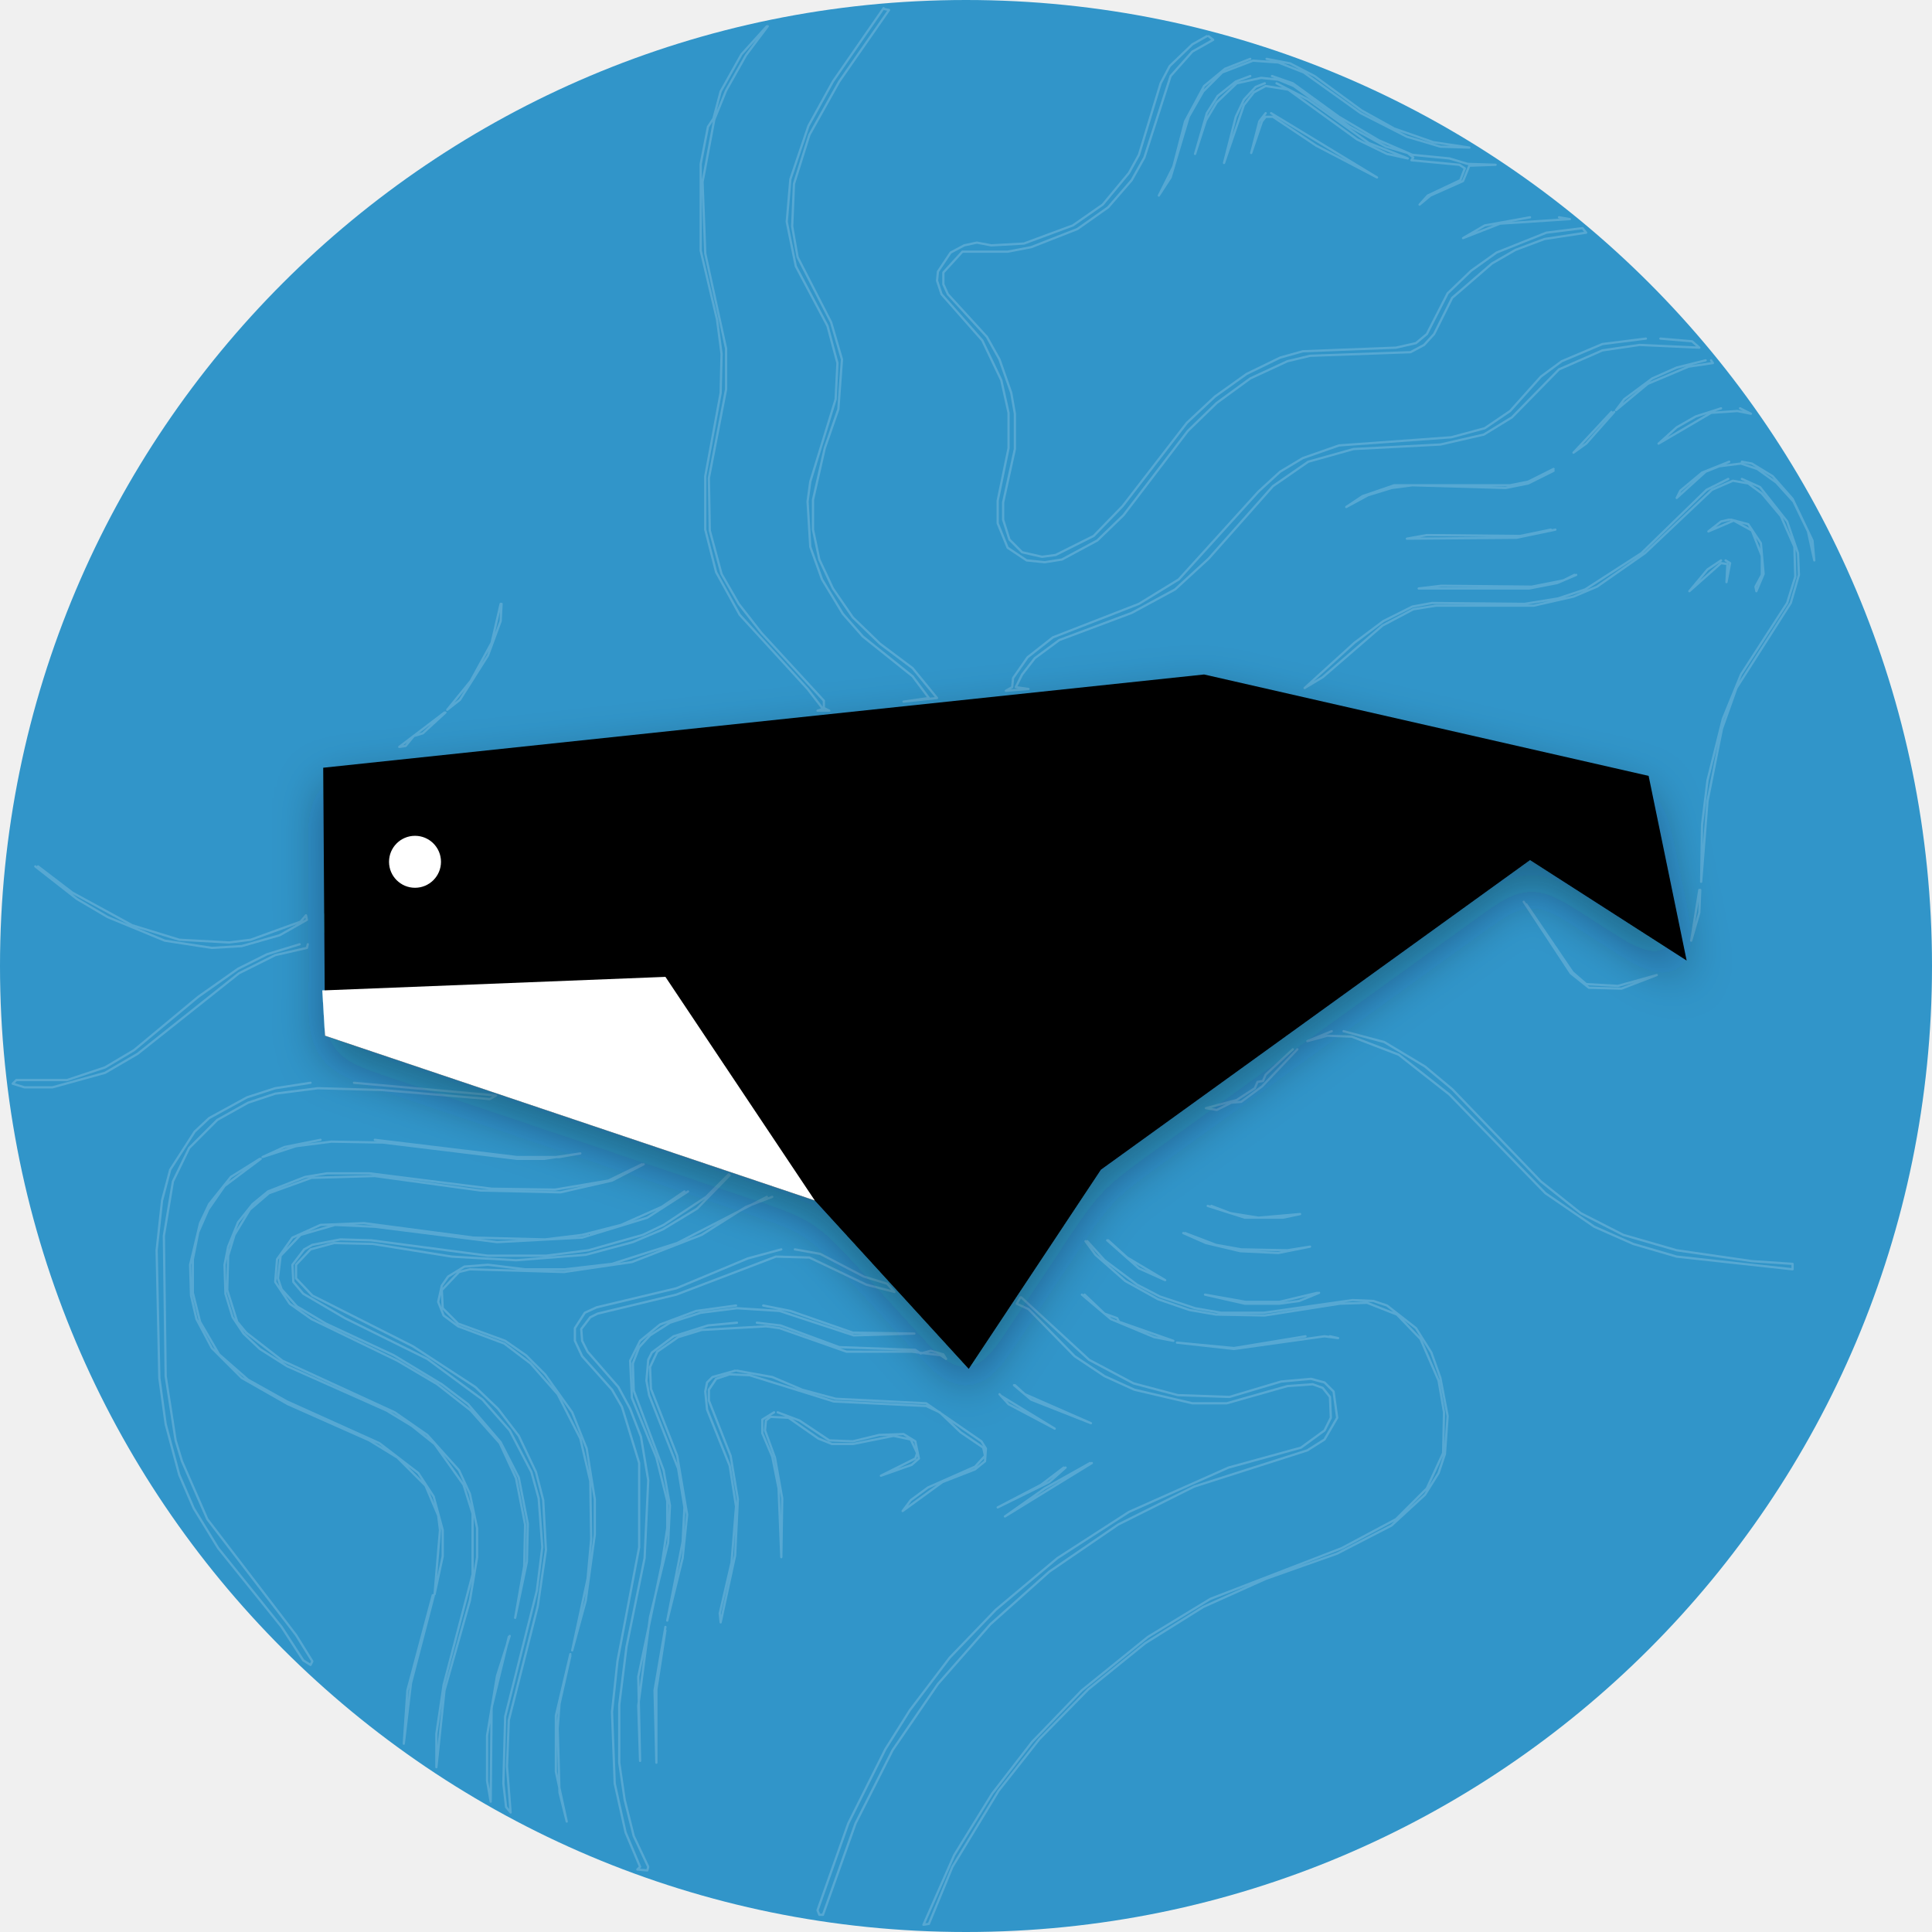
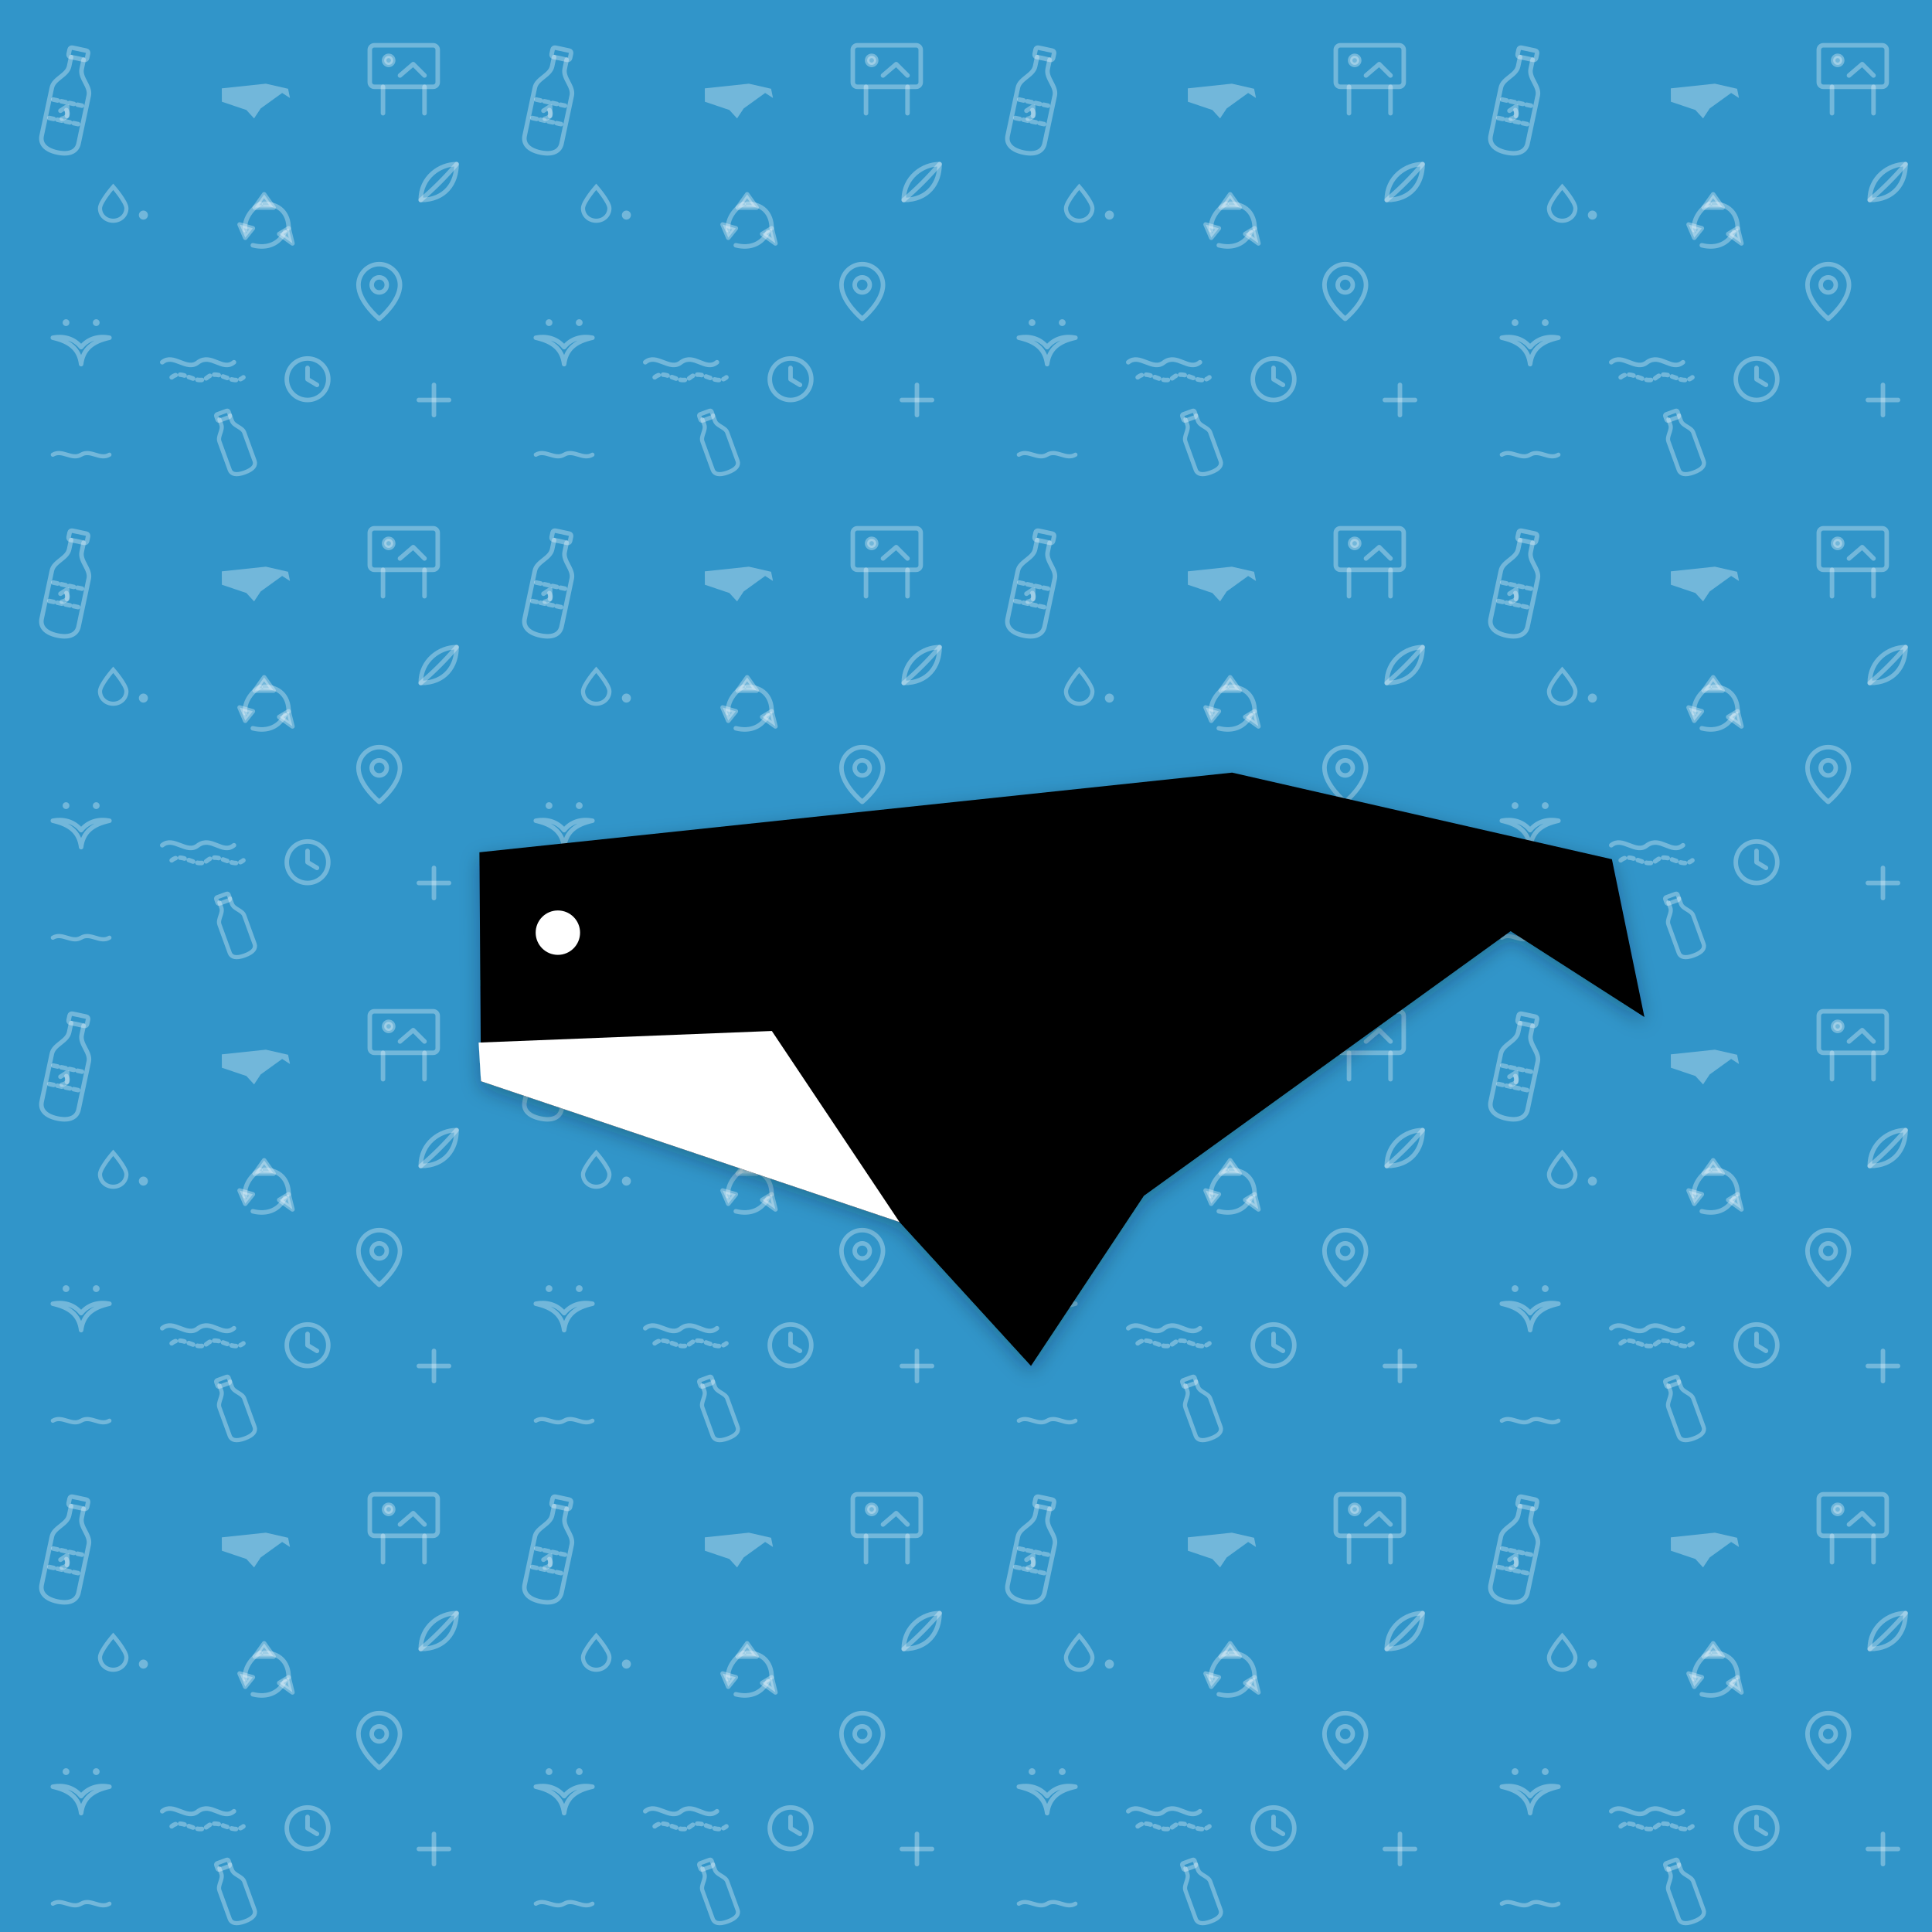
- <svg xmlns="http://www.w3.org/2000/svg" viewBox="41 103 2134 2134" width="2134" height="2134" fill="none">
+ <svg xmlns="http://www.w3.org/2000/svg" viewBox="0 0 512 512" width="512" height="512">
  <defs>
-     <clipPath id="circle-clip">
-       <circle cx="1108" cy="1170" r="1067" />
-     </clipPath>
-     <filter id="whale-shadow" x="-15%" y="-15%" width="135%" height="135%">
-       <feDropShadow dx="0" dy="22" stdDeviation="26" flood-color="#001826" flood-opacity="0.38" />
+     <pattern id="doodles-pattern" x="0" y="0" width="128" height="128" patternUnits="userSpaceOnUse">
+       <g transform="translate(14, 10) rotate(12)" stroke="rgba(255,255,255,0.32)" stroke-width="1.2" stroke-linecap="round" stroke-linejoin="round" fill="none">
+         <rect x="5" y="1.5" width="5" height="2.5" rx="0.6" />
+         <path d="M5.8 4 V6.5 C5.8 9 2.5 10.5 2.5 13 V26 C2.5 28 4 29.5 7.5 29.5 C11 29.5 12.5 28 12.5 26 V13 C12.5 10.5 9.2 9 9.2 6.5 V4" />
+         <line x1="3.5" y1="16" x2="11.5" y2="16" stroke-dasharray="1.2 1" />
+         <line x1="3.5" y1="21" x2="11.5" y2="21" stroke-dasharray="1.2 1" />
+         <path d="M6 18.5 L7.5 17 L8 19.5" />
+         <path d="M7.5 18 C8.5 19 8 20 6.8 20.5" />
+       </g>
+       <g transform="translate(54, 12) scale(0.012)" fill="rgba(255,255,255,0.32)" stroke="none">
+         <polygon points="398,951 1371,848 1862,960 1904,1164 1731,1053 1257,1395 1111,1615 941,1429 400,1247" />
+       </g>
+       <g transform="translate(98, 12)" stroke="rgba(255,255,255,0.32)" stroke-width="1.2" stroke-linecap="round" stroke-linejoin="round" fill="none">
+         <rect x="0" y="0" width="18" height="11" rx="1.2" />
+         <line x1="3.5" y1="11" x2="3.5" y2="18" />
+         <line x1="14.5" y1="11" x2="14.5" y2="18" />
+         <circle cx="5" cy="4" r="1.2" fill="rgba(255,255,255,0.32)" />
+         <path d="M8 8 L11.5 5 L14.5 8" />
+       </g>
+       <g transform="translate(110, 42)" stroke="rgba(255,255,255,0.32)" stroke-width="1.2" stroke-linecap="round" stroke-linejoin="round" fill="none">
+         <path d="M1.5 11 C1.5 5 6.5 1.5 11 1.5 C11 6.5 8 11 1.5 11 Z" />
+         <path d="M1.5 11 C5 8 8 5 11 1.5" />
+       </g>
+       <g transform="translate(25, 48)" stroke="rgba(255,255,255,0.32)" stroke-width="1.1" stroke-linecap="round" fill="none">
+         <path d="M5 1.5 C5 1.5 1.5 5.5 1.5 7.2 C1.5 9 3 10.5 5 10.5 C7 10.5 8.5 9 8.5 7.2 C8.5 5.5 5 1.5 5 1.5 Z" />
+         <circle cx="13" cy="9" r="1.2" fill="rgba(255,255,255,0.32)" stroke="none" />
+       </g>
+       <g transform="translate(62, 50)" stroke="rgba(255,255,255,0.32)" stroke-width="1.2" stroke-linecap="round" stroke-linejoin="round" fill="none">
+         <path d="M8 1.5 L10.5 5 L5.5 5 Z" fill="rgba(255,255,255,0.32)" />
+         <path d="M8 4 C12 4 14.5 6.5 14.5 10.5" />
+         <path d="M14.5 10.5 L12 12 L15.5 14.5 Z" fill="rgba(255,255,255,0.32)" />
+         <path d="M13.5 11.5 C12 14.5 9 16 5 15" />
+         <path d="M3 13 L1.5 9.5 L5 10.5 Z" fill="rgba(255,255,255,0.32)" />
+         <path d="M3 11 C2.5 8 5 5 7 4" />
+       </g>
+       <g transform="translate(94, 69)" stroke="rgba(255,255,255,0.32)" stroke-width="1.2" stroke-linecap="round" stroke-linejoin="round" fill="none">
+         <path d="M6.5 1 C3.5 1 1 3.5 1 6.5 C1 11 6.5 15.5 6.5 15.5 C6.5 15.5 12 11 12 6.5 C12 3.5 9.5 1 6.5 1 Z" />
+         <circle cx="6.5" cy="6.5" r="2" />
+       </g>
+       <g transform="translate(11, 82)" stroke="rgba(255,255,255,0.32)" stroke-width="1.2" stroke-linecap="round" stroke-linejoin="round" fill="none">
+         <path d="M10.5 14.5 C10 10.5 7.5 8.5 3 7.5 C5.5 7 8.5 7.5 10.5 10 C12.5 7.5 15.5 7 18 7.5 C13.5 8.5 11 10.5 10.5 14.5 Z" />
+         <circle cx="6.5" cy="3.5" r="0.9" fill="rgba(255,255,255,0.32)" stroke="none" />
+         <circle cx="14.5" cy="3.5" r="0.9" fill="rgba(255,255,255,0.32)" stroke="none" />
+       </g>
+       <g transform="translate(43, 91)" stroke="rgba(255,255,255,0.32)" stroke-width="1.2" stroke-linecap="round" fill="none">
+         <path d="M0 5 C3 2.5 6.5 7.5 9.5 5 C13 2.5 16 7.5 19 5" />
+         <path d="M2.5 9 C5.5 6.5 9 11.5 12 9 C15 6.5 18.5 11.5 21.5 9" stroke-dasharray="1.2 1.2" />
+       </g>
+       <g transform="translate(75, 94)" stroke="rgba(255,255,255,0.32)" stroke-width="1.2" stroke-linecap="round" stroke-linejoin="round" fill="none">
+         <circle cx="6.5" cy="6.5" r="5.5" />
+         <polyline points="6.5 3.5 6.5 6.5 9 8" />
+       </g>
+       <g transform="translate(110, 101)" stroke="rgba(255,255,255,0.32)" stroke-width="1.2" stroke-linecap="round" fill="none">
+         <line x1="5" y1="1" x2="5" y2="9" />
+         <line x1="1" y1="5" x2="9" y2="5" />
+       </g>
+       <g transform="translate(54, 110) rotate(-20)" stroke="rgba(255,255,255,0.32)" stroke-width="1.1" stroke-linecap="round" stroke-linejoin="round" fill="none">
+         <rect x="3" y="1" width="3.5" height="1.8" rx="0.4" />
+         <path d="M3.5 2.5 V4 C3.5 5.5 1.5 6.5 1.5 8 V16 C1.5 17.2 2.5 18 5 18 C7.5 18 8.5 17.2 8.5 16 V8 C8.5 6.5 6.5 5.5 6.5 4 V2.5" />
+       </g>
+       <g transform="translate(14, 117)" stroke="rgba(255,255,255,0.32)" stroke-width="1.1" stroke-linecap="round" fill="none">
+         <path d="M0 3.5 C2.5 2 5 5 7.5 3.5 C10 2 12.5 5 15 3.5" />
+       </g>
+     </pattern>
+     <filter id="whale-shadow" x="-20%" y="-20%" width="140%" height="140%">
+       <feDropShadow dx="0" dy="8" stdDeviation="12" flood-color="#001826" flood-opacity="0.32" />
    </filter>
  </defs>
-   <circle cx="1108" cy="1170" r="1067" fill="#3195c9" />
-   <g clip-path="url(#circle-clip)">
-     <path d="M 671,1930 L 655,1998 L 655,2060 L 667,2115 L 659,2083 L 657,2012 L 659,1985 L 671,1932" stroke="rgba(255,255,255,0.18)" stroke-width="2.5" fill="none" stroke-linecap="round" stroke-linejoin="round" />
-     <path d="M 604,1910 L 590,1954 L 579,2020 L 579,2070 L 583,2093 L 584,1989 L 603,1911" stroke="rgba(255,255,255,0.18)" stroke-width="2.5" fill="none" stroke-linecap="round" stroke-linejoin="round" />
-     <path d="M 776,1900 L 764,1970 L 766,2050 L 766,1969 L 776,1904" stroke="rgba(255,255,255,0.18)" stroke-width="2.5" fill="none" stroke-linecap="round" stroke-linejoin="round" />
-     <path d="M 519,1865 L 491,1970 L 487,2029 L 495,1962 L 520,1866" stroke="rgba(255,255,255,0.18)" stroke-width="2.5" fill="none" stroke-linecap="round" stroke-linejoin="round" />
-     <path d="M 1216,1724 L 1191,1743 L 1143,1768 L 1200,1740 L 1218,1724" stroke="rgba(255,255,255,0.18)" stroke-width="2.5" fill="none" stroke-linecap="round" stroke-linejoin="round" />
-     <path d="M 1245,1719 L 1195,1747 L 1151,1778 L 1247,1719" stroke="rgba(255,255,255,0.18)" stroke-width="2.5" fill="none" stroke-linecap="round" stroke-linejoin="round" />
-     <path d="M 896,1663 L 883,1671 L 883,1686 L 894,1712 L 901,1747 L 904,1823 L 905,1758 L 897,1713 L 886,1683 L 887,1672 L 892,1668 L 912,1669 L 945,1692 L 960,1698 L 983,1698 L 1028,1689 L 1047,1693 L 1054,1708 L 1052,1714 L 1014,1733 L 1048,1721 L 1056,1714 L 1052,1695 L 1039,1687 L 1012,1688 L 983,1695 L 957,1694 L 924,1672 L 900,1663" stroke="rgba(255,255,255,0.18)" stroke-width="2.5" fill="none" stroke-linecap="round" stroke-linejoin="round" />
-     <path d="M 1145,1643 L 1155,1654 L 1206,1681 L 1147,1645" stroke="rgba(255,255,255,0.18)" stroke-width="2.5" fill="none" stroke-linecap="round" stroke-linejoin="round" />
-     <path d="M 1161,1633 L 1180,1649 L 1246,1675 L 1173,1643 L 1162,1633" stroke="rgba(255,255,255,0.18)" stroke-width="2.5" fill="none" stroke-linecap="round" stroke-linejoin="round" />
-     <path d="M 853,1617 L 828,1624 L 822,1630 L 820,1640 L 822,1660 L 847,1722 L 854,1767 L 849,1829 L 836,1885 L 837,1895 L 853,1821 L 856,1759 L 848,1711 L 824,1650 L 824,1638 L 832,1626 L 847,1621 L 869,1622 L 962,1651 L 1064,1656 L 1079,1663 L 1102,1685 L 1127,1702 L 1129,1711 L 1118,1723 L 1066,1746 L 1047,1760 L 1038,1772 L 1082,1740 L 1118,1726 L 1129,1717 L 1130,1703 L 1125,1695 L 1064,1653 L 964,1648 L 927,1638 L 894,1624 L 855,1617" stroke="rgba(255,255,255,0.18)" stroke-width="2.5" fill="none" stroke-linecap="round" stroke-linejoin="round" />
-     <path d="M 1483,1579 L 1404,1592 L 1341,1586 L 1404,1593 L 1504,1579 L 1519,1581 L 1510,1579" stroke="rgba(255,255,255,0.18)" stroke-width="2.5" fill="none" stroke-linecap="round" stroke-linejoin="round" />
-     <path d="M 855,1564 L 823,1567 L 785,1579 L 761,1597 L 757,1605 L 755,1628 L 758,1644 L 790,1725 L 797,1768 L 795,1806 L 778,1893 L 795,1824 L 800,1776 L 789,1711 L 760,1637 L 759,1613 L 767,1596 L 790,1580 L 816,1572 L 887,1568 L 902,1570 L 976,1596 L 1048,1596 L 1080,1600 L 1086,1604 L 1083,1599 L 1069,1595 L 1058,1598 L 1052,1594 L 968,1591 L 903,1567 L 877,1564" stroke="rgba(255,255,255,0.18)" stroke-width="2.5" fill="none" stroke-linecap="round" stroke-linejoin="round" />
-     <path d="M 854,1545 L 810,1551 L 770,1566 L 748,1584 L 737,1606 L 739,1647 L 766,1713 L 778,1761 L 778,1791 L 772,1831 L 746,1955 L 748,2048 L 746,1987 L 759,1889 L 779,1807 L 781,1766 L 774,1727 L 741,1639 L 740,1609 L 747,1591 L 759,1578 L 781,1564 L 815,1553 L 855,1548 L 902,1551 L 984,1578 L 1051,1576 L 983,1575 L 914,1551 L 884,1545" stroke="rgba(255,255,255,0.18)" stroke-width="2.5" fill="none" stroke-linecap="round" stroke-linejoin="round" />
-     <path d="M 1168,1536 L 1164,1543 L 1177,1549 L 1228,1601 L 1261,1623 L 1294,1638 L 1358,1653 L 1396,1653 L 1463,1634 L 1491,1632 L 1502,1636 L 1510,1646 L 1511,1669 L 1504,1683 L 1478,1702 L 1398,1724 L 1288,1773 L 1209,1824 L 1141,1881 L 1090,1934 L 1046,1992 L 1019,2035 L 978,2117 L 944,2213 L 946,2218 L 950,2218 L 986,2117 L 1027,2036 L 1077,1963 L 1135,1897 L 1200,1839 L 1276,1787 L 1360,1745 L 1485,1705 L 1504,1693 L 1518,1669 L 1514,1640 L 1504,1630 L 1489,1626 L 1456,1629 L 1399,1646 L 1342,1644 L 1293,1631 L 1244,1605 L 1169,1536" stroke="rgba(255,255,255,0.18)" stroke-width="2.5" fill="none" stroke-linecap="round" stroke-linejoin="round" />
-     <path d="M 1236,1533 L 1268,1560 L 1316,1580 L 1337,1584 L 1277,1563 L 1275,1559 L 1261,1554 L 1239,1533" stroke="rgba(255,255,255,0.18)" stroke-width="2.5" fill="none" stroke-linecap="round" stroke-linejoin="round" />
-     <path d="M 1496,1531 L 1454,1541 L 1417,1541 L 1372,1533 L 1416,1543 L 1454,1543 L 1476,1540 L 1498,1531" stroke="rgba(255,255,255,0.18)" stroke-width="2.5" fill="none" stroke-linecap="round" stroke-linejoin="round" />
-     <path d="M 904,1483 L 867,1493 L 788,1526 L 700,1547 L 687,1553 L 676,1570 L 676,1584 L 684,1601 L 717,1638 L 728,1657 L 747,1719 L 747,1812 L 723,1938 L 717,1994 L 720,2073 L 732,2127 L 748,2165 L 745,2168 L 756,2169 L 757,2165 L 741,2131 L 731,2091 L 725,2050 L 725,1986 L 733,1922 L 753,1824 L 757,1738 L 749,1690 L 737,1659 L 724,1635 L 690,1596 L 684,1584 L 683,1571 L 693,1558 L 701,1554 L 788,1533 L 898,1491 L 935,1492 L 998,1522 L 1029,1530 L 1021,1521 L 995,1513 L 947,1488 L 919,1483" stroke="rgba(255,255,255,0.18)" stroke-width="2.5" fill="none" stroke-linecap="round" stroke-linejoin="round" />
-     <path d="M 1240,1474 L 1251,1489 L 1284,1518 L 1320,1538 L 1355,1550 L 1384,1555 L 1438,1556 L 1521,1543 L 1551,1542 L 1584,1555 L 1610,1582 L 1630,1628 L 1636,1663 L 1635,1708 L 1617,1747 L 1583,1781 L 1523,1813 L 1378,1869 L 1309,1911 L 1236,1970 L 1181,2027 L 1137,2084 L 1095,2152 L 1061,2229 L 1067,2228 L 1093,2165 L 1144,2081 L 1189,2024 L 1243,1969 L 1306,1918 L 1370,1878 L 1439,1847 L 1518,1819 L 1578,1788 L 1615,1754 L 1630,1730 L 1637,1709 L 1640,1667 L 1632,1625 L 1622,1597 L 1605,1570 L 1573,1545 L 1558,1540 L 1535,1539 L 1437,1553 L 1390,1553 L 1361,1548 L 1322,1535 L 1297,1522 L 1261,1495 L 1242,1474" stroke="rgba(255,255,255,0.18)" stroke-width="2.5" fill="none" stroke-linecap="round" stroke-linejoin="round" />
-     <path d="M 1264,1473 L 1299,1504 L 1328,1517 L 1286,1492 L 1265,1473" stroke="rgba(255,255,255,0.18)" stroke-width="2.5" fill="none" stroke-linecap="round" stroke-linejoin="round" />
-     <path d="M 1348,1465 L 1373,1476 L 1411,1485 L 1453,1487 L 1488,1480 L 1463,1484 L 1412,1483 L 1384,1478 L 1350,1465" stroke="rgba(255,255,255,0.18)" stroke-width="2.5" fill="none" stroke-linecap="round" stroke-linejoin="round" />
-     <path d="M 1375,1435 L 1416,1448 L 1458,1448 L 1477,1444 L 1431,1448 L 1400,1443 L 1379,1435" stroke="rgba(255,255,255,0.18)" stroke-width="2.5" fill="none" stroke-linecap="round" stroke-linejoin="round" />
-     <path d="M 888,1425 L 789,1476 L 717,1499 L 665,1505 L 621,1505 L 580,1500 L 554,1502 L 536,1513 L 529,1523 L 525,1541 L 531,1556 L 547,1568 L 598,1587 L 627,1609 L 657,1643 L 682,1692 L 693,1739 L 694,1803 L 690,1847 L 673,1926 L 688,1871 L 698,1798 L 698,1759 L 689,1703 L 673,1663 L 643,1621 L 622,1600 L 599,1584 L 547,1565 L 530,1548 L 529,1528 L 548,1508 L 560,1505 L 664,1508 L 739,1497 L 816,1467 L 865,1436 L 894,1425" stroke="rgba(255,255,255,0.18)" stroke-width="2.5" fill="none" stroke-linecap="round" stroke-linejoin="round" />
-     <path d="M 797,1419 L 772,1436 L 727,1456 L 684,1467 L 643,1472 L 564,1470 L 443,1454 L 395,1456 L 364,1470 L 347,1494 L 345,1519 L 361,1543 L 385,1560 L 480,1606 L 524,1632 L 561,1661 L 593,1697 L 611,1736 L 621,1787 L 620,1833 L 610,1890 L 623,1828 L 624,1786 L 614,1735 L 594,1696 L 558,1654 L 529,1632 L 476,1600 L 401,1565 L 369,1546 L 352,1527 L 348,1515 L 351,1490 L 373,1467 L 411,1456 L 455,1458 L 590,1475 L 684,1470 L 756,1448 L 801,1419" stroke="rgba(255,255,255,0.18)" stroke-width="2.5" fill="none" stroke-linecap="round" stroke-linejoin="round" />
-     <path d="M 846,1400 L 821,1425 L 774,1456 L 751,1467 L 691,1484 L 644,1490 L 580,1490 L 451,1473 L 417,1472 L 386,1478 L 377,1483 L 364,1500 L 365,1519 L 376,1532 L 422,1559 L 513,1604 L 574,1649 L 604,1683 L 628,1729 L 636,1758 L 640,1812 L 634,1860 L 599,1999 L 597,2073 L 600,2099 L 605,2105 L 601,2054 L 603,2003 L 635,1877 L 644,1815 L 641,1760 L 633,1729 L 614,1689 L 591,1659 L 566,1635 L 497,1590 L 386,1534 L 368,1515 L 368,1500 L 384,1483 L 410,1476 L 453,1477 L 540,1491 L 611,1495 L 688,1489 L 740,1475 L 773,1461 L 811,1438 L 847,1401" stroke="rgba(255,255,255,0.18)" stroke-width="2.5" fill="none" stroke-linecap="round" stroke-linejoin="round" />
-     <path d="M 750,1389 L 713,1407 L 654,1417 L 584,1416 L 449,1399 L 402,1399 L 378,1403 L 337,1419 L 320,1433 L 304,1453 L 293,1480 L 289,1500 L 290,1532 L 298,1558 L 310,1576 L 328,1593 L 358,1612 L 468,1661 L 496,1678 L 521,1698 L 553,1743 L 563,1775 L 563,1842 L 531,1964 L 523,2018 L 523,2055 L 532,1970 L 560,1871 L 568,1823 L 568,1791 L 560,1753 L 548,1727 L 513,1688 L 477,1663 L 353,1606 L 313,1575 L 303,1563 L 292,1528 L 293,1490 L 300,1467 L 317,1439 L 338,1421 L 385,1404 L 455,1402 L 572,1418 L 660,1420 L 717,1407 L 752,1389" stroke="rgba(255,255,255,0.18)" stroke-width="2.5" fill="none" stroke-linecap="round" stroke-linejoin="round" />
-     <path d="M 328,1383 L 296,1403 L 272,1433 L 262,1454 L 251,1500 L 252,1534 L 258,1560 L 275,1592 L 308,1625 L 359,1654 L 449,1694 L 480,1713 L 511,1744 L 525,1777 L 527,1793 L 521,1864 L 530,1822 L 530,1793 L 520,1756 L 503,1730 L 460,1697 L 358,1651 L 315,1627 L 283,1599 L 262,1563 L 254,1531 L 254,1494 L 260,1464 L 271,1439 L 289,1413 L 329,1383" stroke="rgba(255,255,255,0.18)" stroke-width="2.5" fill="none" stroke-linecap="round" stroke-linejoin="round" />
-     <path d="M 395,1362 L 355,1370 L 331,1381 L 368,1369 L 407,1364 L 464,1365 L 612,1383 L 642,1383 L 682,1377 L 659,1381 L 612,1381 L 455,1362" stroke="rgba(255,255,255,0.18)" stroke-width="2.5" fill="none" stroke-linecap="round" stroke-linejoin="round" />
-     <path d="M 384,1299 L 345,1305 L 314,1315 L 272,1338 L 256,1353 L 229,1395 L 220,1429 L 214,1484 L 217,1625 L 224,1676 L 239,1732 L 255,1769 L 282,1813 L 352,1900 L 376,1937 L 384,1942 L 386,1938 L 368,1909 L 270,1781 L 242,1717 L 235,1694 L 224,1623 L 222,1468 L 232,1408 L 250,1371 L 281,1340 L 315,1321 L 345,1311 L 392,1305 L 463,1307 L 582,1317 L 589,1313 L 432,1299" stroke="rgba(255,255,255,0.18)" stroke-width="2.5" fill="none" stroke-linecap="round" stroke-linejoin="round" />
-     <path d="M 1469,1262 L 1439,1290 L 1436,1297 L 1430,1298 L 1427,1305 L 1407,1318 L 1373,1327 L 1385,1329 L 1401,1321 L 1412,1320 L 1435,1303 L 1474,1262" stroke="rgba(255,255,255,0.18)" stroke-width="2.5" fill="none" stroke-linecap="round" stroke-linejoin="round" />
-     <path d="M 1512,1242 L 1485,1253 L 1507,1247 L 1534,1248 L 1586,1268 L 1642,1312 L 1748,1421 L 1802,1458 L 1845,1477 L 1893,1491 L 2021,1505 L 2021,1499 L 1976,1496 L 1893,1484 L 1834,1467 L 1787,1443 L 1743,1408 L 1645,1306 L 1615,1281 L 1570,1254 L 1525,1242" stroke="rgba(255,255,255,0.18)" stroke-width="2.5" fill="none" stroke-linecap="round" stroke-linejoin="round" />
-     <path d="M 372,1146 L 336,1157 L 304,1173 L 260,1204 L 189,1263 L 157,1282 L 115,1296 L 59,1296 L 55,1300 L 68,1304 L 99,1304 L 157,1288 L 193,1267 L 305,1178 L 345,1158 L 380,1150 L 381,1146" stroke="rgba(255,255,255,0.18)" stroke-width="2.5" fill="none" stroke-linecap="round" stroke-linejoin="round" />
-     <path d="M 1724,1099 L 1776,1178 L 1796,1194 L 1832,1195 L 1871,1180 L 1828,1192 L 1793,1190 L 1778,1177 L 1727,1102" stroke="rgba(255,255,255,0.18)" stroke-width="2.5" fill="none" stroke-linecap="round" stroke-linejoin="round" />
-     <path d="M 1918,1086 L 1909,1142 L 1918,1111 L 1919,1086" stroke="rgba(255,255,255,0.18)" stroke-width="2.5" fill="none" stroke-linecap="round" stroke-linejoin="round" />
-     <path d="M 80,1060 L 126,1096 L 160,1116 L 223,1142 L 275,1150 L 308,1148 L 350,1136 L 380,1119 L 379,1114 L 373,1121 L 318,1141 L 294,1144 L 239,1141 L 187,1125 L 121,1089 L 83,1060" stroke="rgba(255,255,255,0.18)" stroke-width="2.5" fill="none" stroke-linecap="round" stroke-linejoin="round" />
-     <path d="M 532,890 L 482,928 L 489,927 L 498,916 L 508,913 L 533,890" stroke="rgba(255,255,255,0.18)" stroke-width="2.5" fill="none" stroke-linecap="round" stroke-linejoin="round" />
-     <path d="M 594,770 L 584,813 L 561,855 L 535,887 L 549,876 L 580,827 L 594,789 L 595,770" stroke="rgba(255,255,255,0.18)" stroke-width="2.5" fill="none" stroke-linecap="round" stroke-linejoin="round" />
-     <path d="M 1780,738 L 1768,744 L 1733,751 L 1633,750 L 1608,753 L 1730,753 L 1761,747 L 1782,738" stroke="rgba(255,255,255,0.18)" stroke-width="2.5" fill="none" stroke-linecap="round" stroke-linejoin="round" />
-     <path d="M 1942,722 L 1927,732 L 1907,756 L 1942,725 L 1949,726 L 1948,746 L 1952,725 L 1947,722" stroke="rgba(255,255,255,0.18)" stroke-width="2.5" fill="none" stroke-linecap="round" stroke-linejoin="round" />
-     <path d="M 1754,688 L 1720,695 L 1617,694 L 1595,698 L 1716,697 L 1759,688" stroke="rgba(255,255,255,0.18)" stroke-width="2.5" fill="none" stroke-linecap="round" stroke-linejoin="round" />
-     <path d="M 1951,677 L 1942,679 L 1928,690 L 1956,678 L 1976,689 L 1987,717 L 1987,738 L 1980,751 L 1981,756 L 1989,737 L 1986,703 L 1972,682 L 1953,677" stroke="rgba(255,255,255,0.18)" stroke-width="2.5" fill="none" stroke-linecap="round" stroke-linejoin="round" />
-     <path d="M 1950,632 L 1926,644 L 1854,714 L 1792,754 L 1762,764 L 1725,770 L 1623,769 L 1601,773 L 1569,789 L 1537,813 L 1482,863 L 1502,851 L 1568,794 L 1602,776 L 1627,772 L 1735,772 L 1779,762 L 1805,751 L 1858,714 L 1932,644 L 1955,634 L 1972,637 L 1987,648 L 2008,673 L 2023,707 L 2024,740 L 2015,769 L 1964,848 L 1944,897 L 1927,965 L 1921,1014 L 1920,1077 L 1927,988 L 1943,908 L 1959,863 L 2019,769 L 2028,738 L 2027,714 L 2015,679 L 1985,641 L 1965,632" stroke="rgba(255,255,255,0.18)" stroke-width="2.5" fill="none" stroke-linecap="round" stroke-linejoin="round" />
-     <path d="M 1757,621 L 1729,635 L 1709,639 L 1581,639 L 1546,651 L 1528,663 L 1552,650 L 1578,642 L 1601,639 L 1704,642 L 1729,637 L 1757,623" stroke="rgba(255,255,255,0.18)" stroke-width="2.5" fill="none" stroke-linecap="round" stroke-linejoin="round" />
-     <path d="M 1951,613 L 1921,625 L 1897,645 L 1893,653 L 1925,624 L 1940,618 L 1964,615 L 1982,621 L 2003,636 L 2022,657 L 2038,690 L 2045,722 L 2043,700 L 2021,654 L 1999,629 L 1976,615 L 1965,613" stroke="rgba(255,255,255,0.18)" stroke-width="2.5" fill="none" stroke-linecap="round" stroke-linejoin="round" />
-     <path d="M 1821,558 L 1779,603 L 1793,593 L 1824,558" stroke="rgba(255,255,255,0.18)" stroke-width="2.5" fill="none" stroke-linecap="round" stroke-linejoin="round" />
-     <path d="M 1942,554 L 1914,563 L 1893,575 L 1873,593 L 1931,559 L 1960,557 L 1975,560 L 1963,554" stroke="rgba(255,255,255,0.18)" stroke-width="2.5" fill="none" stroke-linecap="round" stroke-linejoin="round" />
-     <path d="M 1925,501 L 1893,509 L 1866,521 L 1835,544 L 1826,556 L 1861,527 L 1906,508 L 1933,504 L 1931,501" stroke="rgba(255,255,255,0.18)" stroke-width="2.5" fill="none" stroke-linecap="round" stroke-linejoin="round" />
-     <path d="M 1859,477 L 1811,483 L 1766,502 L 1743,519 L 1709,557 L 1681,576 L 1644,586 L 1520,595 L 1480,609 L 1455,624 L 1431,646 L 1343,743 L 1299,770 L 1204,807 L 1176,829 L 1160,852 L 1159,862 L 1152,866 L 1177,864 L 1163,862 L 1170,848 L 1184,830 L 1211,810 L 1291,780 L 1339,754 L 1376,720 L 1447,640 L 1486,613 L 1536,599 L 1632,594 L 1680,583 L 1711,564 L 1763,511 L 1811,490 L 1852,484 L 1918,487 L 1910,480 L 1875,477" stroke="rgba(255,255,255,0.18)" stroke-width="2.5" fill="none" stroke-linecap="round" stroke-linejoin="round" />
-     <path d="M 1731,343 L 1681,352 L 1657,366 L 1698,350 L 1775,345 L 1763,343" stroke="rgba(255,255,255,0.18)" stroke-width="2.5" fill="none" stroke-linecap="round" stroke-linejoin="round" />
-     <path d="M 1439,228 L 1432,237 L 1423,272 L 1435,237 L 1439,232 L 1447,232 L 1495,264 L 1562,299 L 1445,228" stroke="rgba(255,255,255,0.18)" stroke-width="2.5" fill="none" stroke-linecap="round" stroke-linejoin="round" />
-     <path d="M 1438,195 L 1428,199 L 1415,213 L 1406,232 L 1393,283 L 1415,219 L 1426,205 L 1439,198 L 1464,202 L 1540,257 L 1573,273 L 1596,278 L 1553,261 L 1486,213 L 1451,195" stroke="rgba(255,255,255,0.18)" stroke-width="2.5" fill="none" stroke-linecap="round" stroke-linejoin="round" />
-     <path d="M 1422,187 L 1406,193 L 1386,209 L 1374,228 L 1361,273 L 1373,236 L 1385,216 L 1407,195 L 1434,189 L 1453,191 L 1470,198 L 1532,243 L 1572,265 L 1596,272 L 1602,277 L 1600,280 L 1653,285 L 1659,289 L 1654,302 L 1618,319 L 1609,329 L 1621,319 L 1657,303 L 1664,286 L 1693,285 L 1662,284 L 1642,278 L 1601,274 L 1564,258 L 1520,232 L 1469,195 L 1446,187" stroke="rgba(255,255,255,0.18)" stroke-width="2.5" fill="none" stroke-linecap="round" stroke-linejoin="round" />
-     <path d="M 1422,168 L 1394,179 L 1371,198 L 1350,237 L 1337,287 L 1321,319 L 1334,299 L 1354,232 L 1370,204 L 1391,183 L 1425,170 L 1453,172 L 1481,183 L 1544,228 L 1595,254 L 1632,265 L 1664,266 L 1624,260 L 1581,245 L 1545,225 L 1493,187 L 1466,173 L 1440,168" stroke="rgba(255,255,255,0.18)" stroke-width="2.5" fill="none" stroke-linecap="round" stroke-linejoin="round" />
-     <path d="M 1374,143 L 1358,152 L 1333,176 L 1323,195 L 1299,274 L 1288,294 L 1259,329 L 1226,352 L 1172,372 L 1136,374 L 1120,371 L 1106,374 L 1091,382 L 1077,403 L 1076,413 L 1081,428 L 1126,479 L 1147,523 L 1155,559 L 1155,598 L 1143,656 L 1143,681 L 1154,708 L 1175,722 L 1195,724 L 1214,721 L 1253,700 L 1282,672 L 1353,579 L 1385,548 L 1422,521 L 1463,502 L 1488,496 L 1599,492 L 1614,484 L 1625,472 L 1645,432 L 1689,394 L 1715,379 L 1747,367 L 1793,360 L 1789,355 L 1749,360 L 1694,382 L 1666,402 L 1640,427 L 1617,472 L 1605,482 L 1583,487 L 1480,491 L 1455,498 L 1418,516 L 1383,541 L 1352,570 L 1281,662 L 1249,695 L 1207,716 L 1192,718 L 1170,713 L 1156,699 L 1149,677 L 1149,658 L 1162,599 L 1162,560 L 1158,537 L 1145,500 L 1131,475 L 1088,428 L 1083,417 L 1083,404 L 1104,381 L 1154,381 L 1180,376 L 1231,356 L 1265,332 L 1291,302 L 1305,277 L 1334,187 L 1358,160 L 1381,147 L 1376,143" stroke="rgba(255,255,255,0.18)" stroke-width="2.5" fill="none" stroke-linecap="round" stroke-linejoin="round" />
-     <path d="M 888,132 L 860,163 L 837,204 L 829,234 L 823,243 L 815,284 L 815,380 L 833,456 L 838,494 L 837,537 L 820,629 L 820,688 L 832,735 L 858,782 L 933,864 L 950,886 L 944,888 L 957,888 L 951,885 L 951,877 L 882,802 L 857,770 L 838,737 L 825,689 L 824,631 L 843,533 L 843,488 L 820,383 L 817,304 L 830,235 L 843,203 L 865,164 L 889,132" stroke="rgba(255,255,255,0.18)" stroke-width="2.5" fill="none" stroke-linecap="round" stroke-linejoin="round" />
-     <path d="M 1017,112 L 961,193 L 934,242 L 914,301 L 910,348 L 920,397 L 955,463 L 966,504 L 964,544 L 936,635 L 933,657 L 936,707 L 949,743 L 972,781 L 994,806 L 1049,850 L 1067,874 L 1039,878 L 1076,874 L 1049,841 L 1013,814 L 983,785 L 961,753 L 946,721 L 939,688 L 939,655 L 952,598 L 967,555 L 971,500 L 959,459 L 922,387 L 916,353 L 918,306 L 935,252 L 968,193 L 1023,114 L 1018,113" stroke="rgba(255,255,255,0.18)" stroke-width="2.5" fill="none" stroke-linecap="round" stroke-linejoin="round" />
-   </g>
-   <g filter="url(#whale-shadow)">
+   <rect width="512" height="512" fill="#3195c9" />
+   <rect width="512" height="512" fill="url(#doodles-pattern)" />
+   <g transform="translate(256, 256) scale(0.205) translate(-1027, -1098)" filter="url(#whale-shadow)">
    <polygon points="398,951 1371,848 1862,960 1904,1164 1731,1053 1257,1395 1111,1615 941,1429 400,1247" fill="#000000" />
    <polygon points="397,1197 776,1182 941,1429 400,1247" fill="#FFFFFF" />
    <circle cx="499.4" cy="1054.9" r="28.7" fill="#FFFFFF" />
  </g>
</svg>
